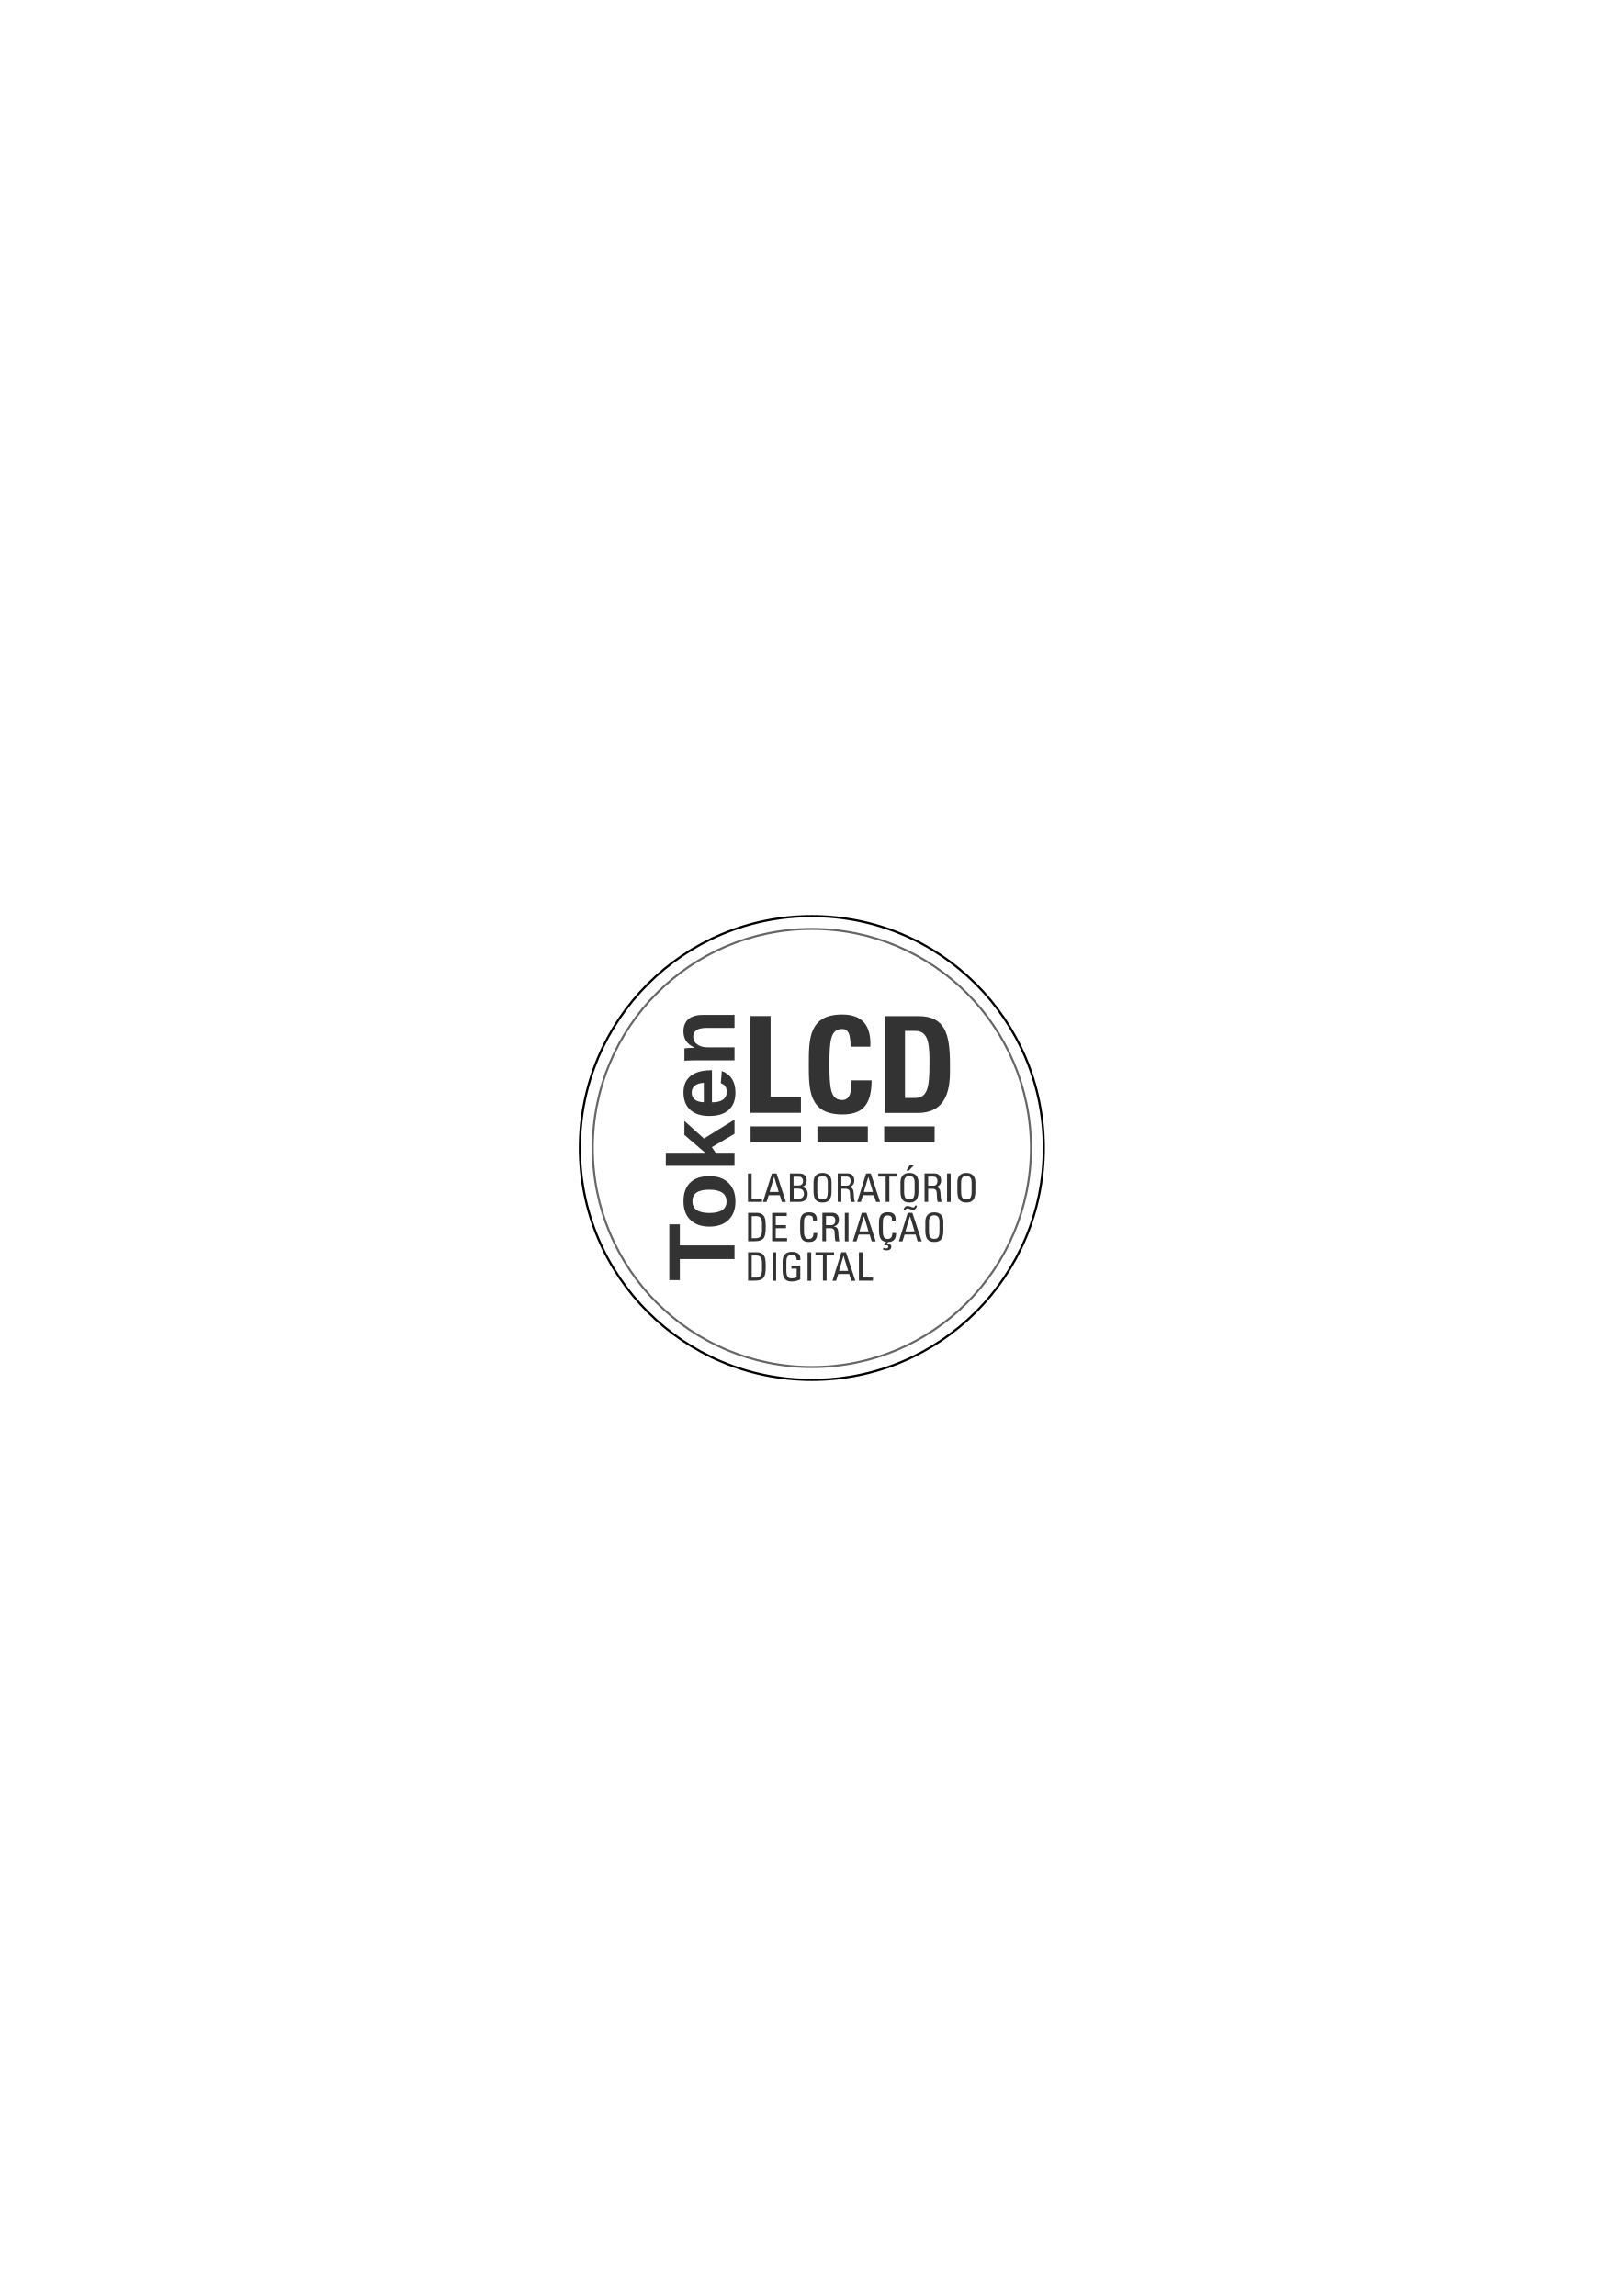
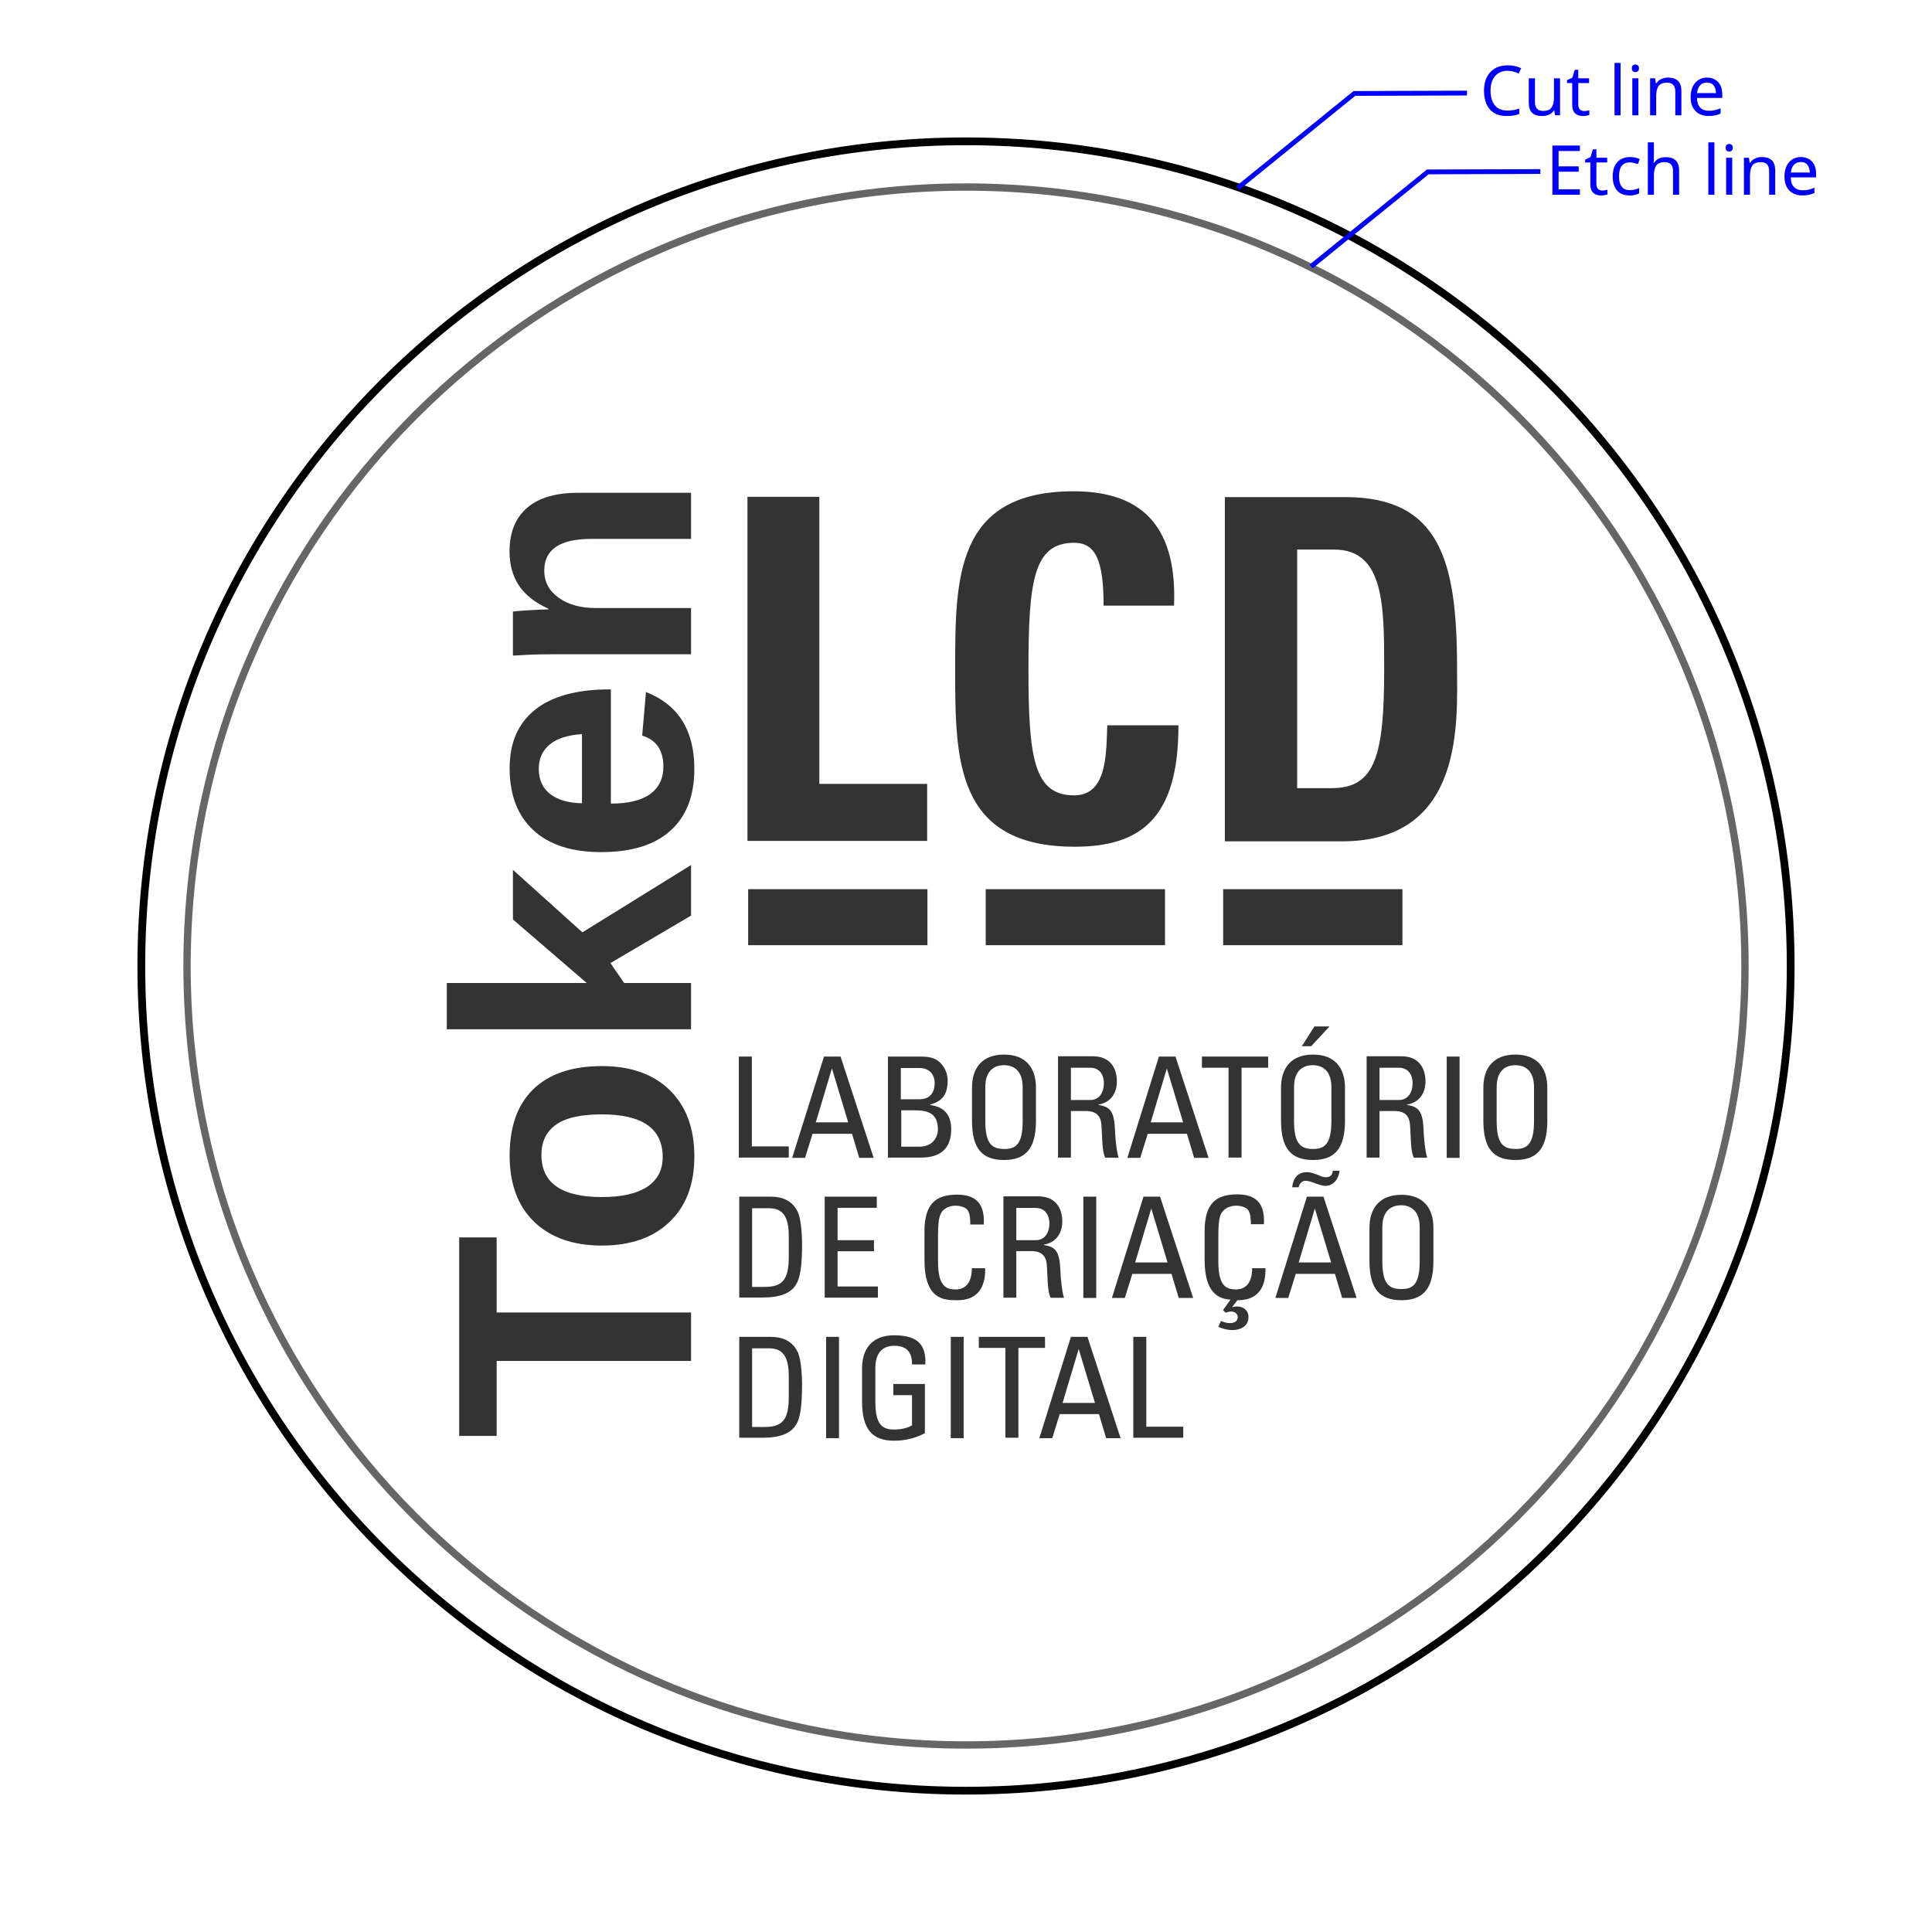
- <svg xmlns="http://www.w3.org/2000/svg" version="1.1" id="Layer_1" x="0px" y="0px" viewBox="0 0 744.094 1052.362" enable-background="new 0 0 612 792" xml:space="preserve" width="210mm" height="297mm">
+ <svg xmlns="http://www.w3.org/2000/svg" version="1.1" id="Layer_1" x="0px" y="0px" viewBox="0 0 249.031 249.031" enable-background="new 0 0 612 792" xml:space="preserve" width="70.282mm" height="70.282mm">
  <defs id="defs3405" />
-   <g id="g3515" transform="translate(186.8112,382.6431)">
-     <circle r="106.299" cy="143.538" cx="185.236" id="path3430" style="fill:none;fill-opacity:0.287;stroke:#000000" />
-     <circle style="fill:none;fill-opacity:0.287;stroke:#666666;stroke-width:0.945" id="circle3467" cx="185.236" cy="143.538" r="100.407" />
+   <g id="layer1" style="display:inline">
+     <g id="g3515" transform="translate(-60.72031,-19.02232)">
+       <circle r="106.299" cy="143.538" cx="185.236" id="path3430" style="fill:none;fill-opacity:0.287;stroke:#000000" />
+       <circle style="fill:none;fill-opacity:0.287;stroke:#666666;stroke-width:0.945" id="circle3467" cx="185.236" cy="143.538" r="100.407" />
+     </g>
+     <g id="g3477" style="fill:#333333" transform="matrix(0.939406,0,0,0.939406,239.5333,18.04633)">
+       <g style="fill:#333333" transform="matrix(0.1941458,0,0,0.1941458,-157.549,-14.09299)" id="g3432">
+         <polygon points="26.4,64.4 77.2,64.4 77.2,267.3 153.4,267.3 153.4,307.6 26.4,307.6 " id="polygon3337" style="fill:#333333" transform="translate(0,260.3622)" />
+         <path d="m 173.2,446.562 c 0,-64.2 0,-125.7 83.8,-125.7 51.8,0 72.9,28.7 70.9,80.8 l -49.8,0 c 0,-32.2 -5.8,-44.4 -20.8,-44.4 -28.7,0 -32.3,26.9 -32.3,89.4 0,62.5 3.8,89.1 32.3,89.1 23.6,0 22.6,-30.2 23.4,-49.5 l 50.3,0 c 0,65 -25.9,85.8 -73.4,85.8 -84.4,0 -84.4,-62 -84.4,-125.5" id="path3339" style="fill:#333333" />
+         <path d="m 414.7,530.662 24.6,0 c 31,0 37.1,-23.4 37.1,-84.3 0,-44.7 0,-84.3 -35.3,-84.3 l -26.2,0 0,168.6 -0.2,0 z m -50.8,-205.7 84.8,0 c 66.8,0 79.2,44.4 79.2,120.4 0,37.3 5.8,122.9 -81.3,122.9 l -82.8,0 0,-243.3 z" id="path3341" style="fill:#333333" />
+         <rect x="26.9" y="602.062" width="126.7" height="39.6" id="rect3343" style="fill:#333333" />
+         <rect x="362.6" y="602.062" width="126.7" height="39.6" id="rect3345" style="fill:#333333" />
+         <rect x="194.8" y="602.062" width="126.7" height="39.6" id="rect3347" style="fill:#333333" />
+         <polygon points="20.3,531.6 20.3,460 29.5,460 29.5,523.5 55.6,523.5 55.6,531.4 20.3,531.4 " id="polygon3349" style="fill:#333333" transform="translate(0,260.3622)" />
+         <path d="m 86.1,728.762 0,0 -11.4,38.1 22.9,0 -11.5,-38.1 z m -5.6,-8.4 11.7,0 23.4,71.6 -10.2,0 -5.1,-17 -27.9,0 -5.3,17 -9.1,0 22.5,-71.6 z" id="path3351" style="fill:#333333" />
+         <path d="m 134.8,784.062 13,0 c 9.7,0 13.2,-6.9 13.2,-12.2 0,-11.4 -7.1,-13.5 -16.3,-13.5 l -9.6,0 0,25.6 -0.3,0 z m 0,-33.5 13.2,0 c 7.1,0 10.7,-4.6 10.7,-11.4 0,-5.8 -3.3,-10.7 -10.9,-10.7 l -13,0 0,22.1 z m -9.1,41.4 0,-71.6 23.4,0 c 9.9,0 13.2,3.3 16,7.4 2.5,3.8 2.8,8.1 2.8,9.4 0,8.9 -3,14.7 -12.2,17 l 0,0.5 c 10.2,1.3 14.7,7.4 14.7,17 0,18.3 -13.5,20.1 -21.6,20.1 l -23.1,0 0,0.2 z" id="path3353" style="fill:#333333" />
+         <path d="m 220.9,766.062 0,-24.1 c 0,-15 -10.4,-15.5 -13.2,-15.5 -2.8,0 -13.2,0.5 -13.2,15.5 l 0,24.1 c 0,15.7 4.6,19.6 13.2,19.6 8.7,0.2 13.2,-3.9 13.2,-19.6 m -35.8,-0.3 0,-23.4 c 0,-14.2 7.4,-23.4 22.6,-23.4 15.2,0 22.6,9.1 22.6,23.4 l 0,23.4 c 0,19.8 -7.4,27.7 -22.6,27.7 -15.2,0 -22.6,-7.8 -22.6,-27.7" id="path3355" style="fill:#333333" />
+         <path d="m 255,751.062 13.7,0 c 6.6,0 9.6,-5.6 9.6,-11.9 0,-5.1 -2.5,-10.9 -9.6,-10.9 l -13.7,0 0,22.8 z m 0,7.9 0,32.8 -9.1,0 0,-71.6 24.6,0 c 12.7,0 17,8.9 17,17.8 0,8.4 -4.6,15 -13,16.3 l 0,0.3 c 8.1,1.3 11.2,4.1 11.7,18.5 0,3 1,14.2 2.5,18.8 l -9.4,0 c -2.5,-4.8 -2,-14.2 -2.8,-23.9 -0.8,-8.6 -7.6,-9.1 -10.9,-9.1 l -10.6,0 0,0.1 z" id="path3357" style="fill:#333333" />
+         <path d="m 322.8,728.762 0,0 -11.4,38.1 22.9,0 -11.5,-38.1 z m -5.6,-8.4 11.7,0 23.4,71.6 -10.2,0 -5.1,-17 -27.7,0 -5.3,17 -9.1,0 22.3,-71.6 z" id="path3359" style="fill:#333333" />
+         <polygon points="394.4,467.9 375.6,467.9 375.6,531.4 366.4,531.4 366.4,467.9 347.6,467.9 347.6,460 394.4,460 " id="polygon3361" style="fill:#333333" transform="translate(0,260.3622)" />
+         <path d="m 437.8,699.062 -13,14 -6.6,0 8.9,-14 10.7,0 z m 1.3,67 0,-24.1 c 0,-15 -10.4,-15.5 -13.2,-15.5 -2.8,0 -13.2,0.5 -13.2,15.5 l 0,24.1 c 0,15.7 4.6,19.6 13.2,19.6 8.6,0.2 13.2,-3.9 13.2,-19.6 m -35.6,-0.3 0,-23.4 c 0,-14.2 7.4,-23.4 22.6,-23.4 15.2,0 22.6,9.1 22.6,23.4 l 0,23.4 c 0,19.8 -7.4,27.7 -22.6,27.7 -15.2,0 -22.6,-7.8 -22.6,-27.7" id="path3363" style="fill:#333333" />
+         <path d="m 473.1,751.062 13.7,0 c 6.6,0 9.7,-5.6 9.7,-11.9 0,-5.1 -2.5,-10.9 -9.7,-10.9 l -13.7,0 0,22.8 z m 0,7.9 0,32.8 -9.1,0 0,-71.6 24.6,0 c 12.7,0 17,8.9 17,17.8 0,8.4 -4.6,15 -13,16.3 l 0,0.3 c 8.1,1.3 11.2,4.1 11.7,18.5 0,3 1,14.2 2.5,18.8 l -9.4,0 c -2.5,-4.8 -2,-14.2 -2.8,-23.9 -0.8,-8.6 -7.6,-9.1 -10.7,-9.1 l -10.9,0 0,0.1 z" id="path3365" style="fill:#333333" />
+         <rect x="520.6" y="720.362" width="9.1" height="71.6" id="rect3367" style="fill:#333333" />
+         <path d="m 582.3,766.062 0,-24.1 c 0,-15 -10.4,-15.5 -13.2,-15.5 -2.8,0 -13.2,0.5 -13.2,15.5 l 0,24.1 c 0,15.7 4.6,19.6 13.2,19.6 8.6,0.2 13.2,-3.9 13.2,-19.6 m -35.8,-0.3 0,-23.4 c 0,-14.2 7.4,-23.4 22.6,-23.4 15.2,0 22.6,9.1 22.6,23.4 l 0,23.4 c 0,19.8 -7.4,27.7 -22.6,27.7 -15.3,0 -22.6,-7.8 -22.6,-27.7" id="path3369" style="fill:#333333" />
+         <path d="m 29.7,883.162 8.6,0 c 12.7,0 17.3,-4.8 17.3,-21.3 l 0,-14.5 c 0,-14.5 -4.6,-19.8 -14,-19.8 l -11.9,0 0,55.6 z m -9.1,-63.8 22.1,0 c 9.1,0 15.7,3.3 19.3,10.9 2.8,6.1 3,20.3 3,22.6 0,15.2 -1.3,24.1 -4.3,28.7 -3.8,6.1 -11.2,9.1 -23.6,9.1 l -16.5,0 0,-71.3 z" id="path3371" style="fill:#333333" />
+         <polygon points="118.6,622.5 118.6,630.4 81,630.4 81,630.6 81,559 117.8,559 117.8,566.9 90.1,566.9 90.1,589.8 115.8,589.8 115.8,597.6 90.1,597.6 90.1,622.5 " id="polygon3373" style="fill:#333333" transform="translate(0,260.3622)" />
+         <path d="m 183.9,839.162 c 0,-4.1 -0.3,-8.1 -2,-10.4 -1.8,-2.3 -6.1,-3 -8.1,-3 -7.6,0 -10.4,4.6 -10.7,5.6 -0.3,0.8 -2,2.5 -2,15 l 0,19 c 0,17.5 5.8,19.6 12.7,19.6 2.8,0 11.2,-1 11.2,-15 l 9.4,0 c 0.5,22.6 -15.5,22.6 -20.3,22.6 -8.9,0 -22.6,-0.5 -22.6,-28.4 l 0,-20.3 c 0,-20.3 8.9,-25.9 23.1,-25.9 14.2,0 19.6,7.4 18.8,21.1 l -9.4,0 0,0.1 z" id="path3375" style="fill:#333333" />
+         <path d="m 216.4,850.162 13.7,0 c 6.6,0 9.7,-5.6 9.7,-11.9 0,-5.1 -2.5,-10.9 -9.7,-10.9 l -13.7,0 0,22.8 z m 0,7.8 0,32.8 -9.1,0 0,-71.6 24.6,0 c 12.7,0 17,8.9 17,17.8 0,8.4 -4.6,15 -13,16.3 l 0,0.3 c 8.1,1.3 11.2,4.1 11.7,18.5 0,3 1,14.2 2.5,18.8 l -9.4,0 c -2.5,-4.8 -2,-14.2 -2.8,-23.9 -0.8,-8.6 -7.6,-9.1 -10.7,-9.1 l -10.9,0 0,0.1 z" id="path3377" style="fill:#333333" />
+         <rect x="263.8" y="819.362" width="9.1" height="71.6" id="rect3379" style="fill:#333333" />
+         <path d="m 311.8,827.762 0,0 -11.4,38.1 22.9,0 -11.5,-38.1 z m -5.5,-8.4 11.7,0 23.4,71.6 -10.2,0 -5.1,-17 -27.7,0 -5.3,17 -9.1,0 22.3,-71.6 z" id="path3381" style="fill:#333333" />
+         <path d="m 382.2,839.162 c 0,-4.1 -0.3,-8.1 -2,-10.4 -1.8,-2.3 -6.1,-3 -8.1,-3 -7.6,0 -10.4,4.6 -10.9,5.6 -0.3,0.8 -2,2.5 -2,15 l 0,19 c 0,17.5 5.8,19.6 12.7,19.6 2.8,0 11.2,-1 11.2,-15 l 9.4,0 c 0.5,22.1 -14.7,22.6 -19.8,22.6 l -3.6,4.6 0.3,0.3 c 0.8,-0.3 2,-0.5 3,-0.5 4.6,0 8.1,2.8 8.1,7.6 0,6.9 -6.3,9.1 -11.4,9.1 -3.6,0 -7.1,-1 -9.9,-2.3 l 1.8,-4.1 c 2.3,0.8 4.1,1.5 6.3,1.5 2.5,0 5.6,-1 5.6,-4.1 0,-2.8 -2.3,-4.1 -4.8,-4.1 -1.3,0 -2.5,0.5 -3.8,0.8 l -1.8,-1.8 5.3,-7.4 c -8.4,-0.5 -18.3,-4.6 -18.3,-28.2 l 0,-20.3 c 0,-20.3 8.9,-25.9 23.1,-25.9 14.2,0 19.6,7.4 18.8,21.1 l -9.1,0 0,0.3 z" id="path3383" style="fill:#333333" />
+         <path d="m 427.4,827.762 0,0 -11.4,38.1 22.9,0 -11.5,-38.1 z m 17.5,-26.9 c -0.3,2.8 -1.3,5.6 -3,7.6 -1.8,2 -4.1,3.3 -7.1,3.3 -2.3,0 -4.6,-1 -7.1,-1.8 -2.5,-1 -4.8,-1.8 -7.1,-1.8 -2.3,0 -4.3,2.3 -4.6,4.6 l -4.6,0 c 0.5,-6.1 3.8,-10.7 10.4,-10.7 2.8,0 5.1,1 7.4,1.8 2.3,1 4.3,1.8 5.8,1.8 3,0 4.8,-1.3 5.1,-4.6 l 4.8,0 0,-0.2 z m -23.1,18.5 11.7,0 23.4,71.6 -10.2,0 -5.1,-17 -27.7,0 -5.3,17 -9.1,0 22.3,-71.6 z" id="path3385" style="fill:#333333" />
+         <path d="m 501.5,865.062 0,-24.1 c 0,-15 -10.4,-15.5 -13.2,-15.5 -2.8,0 -13.2,0.5 -13.2,15.5 l 0,24.1 c 0,15.7 4.6,19.6 13.2,19.6 8.7,0.2 13.2,-3.8 13.2,-19.6 m -35.5,-0.2 0,-23.4 c 0,-14.2 7.4,-23.4 22.6,-23.4 15.2,0 22.6,9.1 22.6,23.4 l 0,23.4 c 0,19.8 -7.4,27.7 -22.6,27.7 -15.3,0 -22.6,-7.9 -22.6,-27.7" id="path3387" style="fill:#333333" />
+         <path d="m 29.7,982.162 8.6,0 c 12.7,0 17.3,-4.8 17.3,-21.3 l 0,-14.5 c 0,-14.5 -4.6,-19.8 -14,-19.8 l -11.9,0 0,55.6 z m -9.1,-63.7 22.1,0 c 9.1,0 15.7,3.3 19.3,10.9 2.8,6.1 3,20.3 3,22.6 0,15.2 -1.3,24.1 -4.3,28.7 -3.8,6.1 -11.2,9.1 -23.6,9.1 l -16.5,0 0,-71.3 z" id="path3389" style="fill:#333333" />
+         <rect x="82" y="918.462" width="9.1" height="71.6" id="rect3391" style="fill:#333333" />
+         <path d="m 142.7,937.762 c 0,-8.4 -3.6,-13 -12.7,-13 -2.8,0 -13.2,0.5 -13.2,15.5 l 0,24.1 c 0,15.7 4.6,19.6 13.2,19.6 6.6,0 10.9,-1.8 12.7,-3 l 0,-21.3 -13.2,0 0,-7.9 22.3,0 0,34.8 c -5.8,3 -12.7,5.3 -21.8,5.3 -15.2,0 -22.6,-7.9 -22.6,-27.7 l 0,-23.4 c 0,-14.2 7.4,-23.4 22.6,-23.4 15.5,0 22.9,5.6 22.1,20.6 l -9.4,0 0,-0.2 z" id="path3393" style="fill:#333333" />
+         <rect x="170.1" y="918.462" width="9.1" height="71.6" id="rect3395" style="fill:#333333" />
+         <polygon points="236.7,665.9 217.9,665.9 217.9,729.4 208.7,729.4 208.7,665.9 189.9,665.9 189.9,658.1 236.7,658.1 " id="polygon3397" style="fill:#333333" transform="translate(0,260.3622)" />
+         <path d="m 260.5,927.062 0,0 -11.4,38.1 22.9,0 -11.5,-38.1 z m -5.5,-8.6 11.7,0 23.4,71.6 -10.2,0 -5.1,-17 -27.7,0 -5.3,17 -9.1,0 22.3,-71.6 z" id="path3399" style="fill:#333333" />
+         <polygon points="299.1,729.7 299.1,658.1 308.3,658.1 308.3,721.6 334.4,721.6 334.4,729.4 299.1,729.4 " id="polygon3401" style="fill:#333333" transform="translate(0,260.3622)" />
+       </g>
+       <text transform="matrix(0,-1,1,0,0,0)" id="text3469" y="-160.166" x="-178.329" style="font-style:normal;font-variant:normal;font-weight:bold;font-stretch:normal;font-size:46.257px;line-height:125%;font-family:'Liberation Sans';-inkscape-font-specification:'Liberation Sans, Bold';text-align:start;letter-spacing:0px;word-spacing:0px;writing-mode:lr-tb;text-anchor:start;fill:#333333;fill-opacity:1;stroke:none;stroke-width:1px;stroke-linecap:butt;stroke-linejoin:miter;stroke-opacity:1" xml:space="preserve">
+         <tspan y="-160.166" x="-178.329" id="tspan3471">Token</tspan>
+       </text>
+     </g>
  </g>
-   <g id="g3477" style="fill:#333333" transform="matrix(0.939406,0,0,0.939406,487.0648,419.7117)">
-     <g style="fill:#333333" transform="matrix(0.1941458,0,0,0.1941458,-157.549,-14.09299)" id="g3432">
-       <polygon points="77.2,64.4 77.2,267.3 153.4,267.3 153.4,307.6 26.4,307.6 26.4,64.4 " id="polygon3337" style="fill:#333333" transform="translate(0,260.3622)" />
-       <path d="m 173.2,446.562 c 0,-64.2 0,-125.7 83.8,-125.7 51.8,0 72.9,28.7 70.9,80.8 l -49.8,0 c 0,-32.2 -5.8,-44.4 -20.8,-44.4 -28.7,0 -32.3,26.9 -32.3,89.4 0,62.5 3.8,89.1 32.3,89.1 23.6,0 22.6,-30.2 23.4,-49.5 l 50.3,0 c 0,65 -25.9,85.8 -73.4,85.8 -84.4,0 -84.4,-62 -84.4,-125.5" id="path3339" style="fill:#333333" />
-       <path d="m 414.7,530.662 24.6,0 c 31,0 37.1,-23.4 37.1,-84.3 0,-44.7 0,-84.3 -35.3,-84.3 l -26.2,0 0,168.6 -0.2,0 z m -50.8,-205.7 84.8,0 c 66.8,0 79.2,44.4 79.2,120.4 0,37.3 5.8,122.9 -81.3,122.9 l -82.8,0 0,-243.3 z" id="path3341" style="fill:#333333" />
-       <rect x="26.9" y="602.062" width="126.7" height="39.6" id="rect3343" style="fill:#333333" />
-       <rect x="362.6" y="602.062" width="126.7" height="39.6" id="rect3345" style="fill:#333333" />
-       <rect x="194.8" y="602.062" width="126.7" height="39.6" id="rect3347" style="fill:#333333" />
-       <polygon points="20.3,531.6 20.3,460 29.5,460 29.5,523.5 55.6,523.5 55.6,531.4 20.3,531.4 " id="polygon3349" style="fill:#333333" transform="translate(0,260.3622)" />
-       <path d="m 86.1,728.762 0,0 -11.4,38.1 22.9,0 -11.5,-38.1 z m -5.6,-8.4 11.7,0 23.4,71.6 -10.2,0 -5.1,-17 -27.9,0 -5.3,17 -9.1,0 22.5,-71.6 z" id="path3351" style="fill:#333333" />
-       <path d="m 134.8,784.062 13,0 c 9.7,0 13.2,-6.9 13.2,-12.2 0,-11.4 -7.1,-13.5 -16.3,-13.5 l -9.6,0 0,25.6 -0.3,0 z m 0,-33.5 13.2,0 c 7.1,0 10.7,-4.6 10.7,-11.4 0,-5.8 -3.3,-10.7 -10.9,-10.7 l -13,0 0,22.1 z m -9.1,41.4 0,-71.6 23.4,0 c 9.9,0 13.2,3.3 16,7.4 2.5,3.8 2.8,8.1 2.8,9.4 0,8.9 -3,14.7 -12.2,17 l 0,0.5 c 10.2,1.3 14.7,7.4 14.7,17 0,18.3 -13.5,20.1 -21.6,20.1 l -23.1,0 0,0.2 z" id="path3353" style="fill:#333333" />
-       <path d="m 220.9,766.062 0,-24.1 c 0,-15 -10.4,-15.5 -13.2,-15.5 -2.8,0 -13.2,0.5 -13.2,15.5 l 0,24.1 c 0,15.7 4.6,19.6 13.2,19.6 8.7,0.2 13.2,-3.9 13.2,-19.6 m -35.8,-0.3 0,-23.4 c 0,-14.2 7.4,-23.4 22.6,-23.4 15.2,0 22.6,9.1 22.6,23.4 l 0,23.4 c 0,19.8 -7.4,27.7 -22.6,27.7 -15.2,0 -22.6,-7.8 -22.6,-27.7" id="path3355" style="fill:#333333" />
-       <path d="m 255,751.062 13.7,0 c 6.6,0 9.6,-5.6 9.6,-11.9 0,-5.1 -2.5,-10.9 -9.6,-10.9 l -13.7,0 0,22.8 z m 0,7.9 0,32.8 -9.1,0 0,-71.6 24.6,0 c 12.7,0 17,8.9 17,17.8 0,8.4 -4.6,15 -13,16.3 l 0,0.3 c 8.1,1.3 11.2,4.1 11.7,18.5 0,3 1,14.2 2.5,18.8 l -9.4,0 c -2.5,-4.8 -2,-14.2 -2.8,-23.9 -0.8,-8.6 -7.6,-9.1 -10.9,-9.1 l -10.6,0 0,0.1 z" id="path3357" style="fill:#333333" />
-       <path d="m 322.8,728.762 0,0 -11.4,38.1 22.9,0 -11.5,-38.1 z m -5.6,-8.4 11.7,0 23.4,71.6 -10.2,0 -5.1,-17 -27.7,0 -5.3,17 -9.1,0 22.3,-71.6 z" id="path3359" style="fill:#333333" />
-       <polygon points="347.6,467.9 347.6,460 394.4,460 394.4,467.9 375.6,467.9 375.6,531.4 366.4,531.4 366.4,467.9 " id="polygon3361" style="fill:#333333" transform="translate(0,260.3622)" />
-       <path d="m 437.8,699.062 -13,14 -6.6,0 8.9,-14 10.7,0 z m 1.3,67 0,-24.1 c 0,-15 -10.4,-15.5 -13.2,-15.5 -2.8,0 -13.2,0.5 -13.2,15.5 l 0,24.1 c 0,15.7 4.6,19.6 13.2,19.6 8.6,0.2 13.2,-3.9 13.2,-19.6 m -35.6,-0.3 0,-23.4 c 0,-14.2 7.4,-23.4 22.6,-23.4 15.2,0 22.6,9.1 22.6,23.4 l 0,23.4 c 0,19.8 -7.4,27.7 -22.6,27.7 -15.2,0 -22.6,-7.8 -22.6,-27.7" id="path3363" style="fill:#333333" />
-       <path d="m 473.1,751.062 13.7,0 c 6.6,0 9.7,-5.6 9.7,-11.9 0,-5.1 -2.5,-10.9 -9.7,-10.9 l -13.7,0 0,22.8 z m 0,7.9 0,32.8 -9.1,0 0,-71.6 24.6,0 c 12.7,0 17,8.9 17,17.8 0,8.4 -4.6,15 -13,16.3 l 0,0.3 c 8.1,1.3 11.2,4.1 11.7,18.5 0,3 1,14.2 2.5,18.8 l -9.4,0 c -2.5,-4.8 -2,-14.2 -2.8,-23.9 -0.8,-8.6 -7.6,-9.1 -10.7,-9.1 l -10.9,0 0,0.1 z" id="path3365" style="fill:#333333" />
-       <rect x="520.6" y="720.362" width="9.1" height="71.6" id="rect3367" style="fill:#333333" />
-       <path d="m 582.3,766.062 0,-24.1 c 0,-15 -10.4,-15.5 -13.2,-15.5 -2.8,0 -13.2,0.5 -13.2,15.5 l 0,24.1 c 0,15.7 4.6,19.6 13.2,19.6 8.6,0.2 13.2,-3.9 13.2,-19.6 m -35.8,-0.3 0,-23.4 c 0,-14.2 7.4,-23.4 22.6,-23.4 15.2,0 22.6,9.1 22.6,23.4 l 0,23.4 c 0,19.8 -7.4,27.7 -22.6,27.7 -15.3,0 -22.6,-7.8 -22.6,-27.7" id="path3369" style="fill:#333333" />
-       <path d="m 29.7,883.162 8.6,0 c 12.7,0 17.3,-4.8 17.3,-21.3 l 0,-14.5 c 0,-14.5 -4.6,-19.8 -14,-19.8 l -11.9,0 0,55.6 z m -9.1,-63.8 22.1,0 c 9.1,0 15.7,3.3 19.3,10.9 2.8,6.1 3,20.3 3,22.6 0,15.2 -1.3,24.1 -4.3,28.7 -3.8,6.1 -11.2,9.1 -23.6,9.1 l -16.5,0 0,-71.3 z" id="path3371" style="fill:#333333" />
-       <polygon points="81,559 117.8,559 117.8,566.9 90.1,566.9 90.1,589.8 115.8,589.8 115.8,597.6 90.1,597.6 90.1,622.5 118.6,622.5 118.6,630.4 81,630.4 81,630.6 " id="polygon3373" style="fill:#333333" transform="translate(0,260.3622)" />
-       <path d="m 183.9,839.162 c 0,-4.1 -0.3,-8.1 -2,-10.4 -1.8,-2.3 -6.1,-3 -8.1,-3 -7.6,0 -10.4,4.6 -10.7,5.6 -0.3,0.8 -2,2.5 -2,15 l 0,19 c 0,17.5 5.8,19.6 12.7,19.6 2.8,0 11.2,-1 11.2,-15 l 9.4,0 c 0.5,22.6 -15.5,22.6 -20.3,22.6 -8.9,0 -22.6,-0.5 -22.6,-28.4 l 0,-20.3 c 0,-20.3 8.9,-25.9 23.1,-25.9 14.2,0 19.6,7.4 18.8,21.1 l -9.4,0 0,0.1 z" id="path3375" style="fill:#333333" />
-       <path d="m 216.4,850.162 13.7,0 c 6.6,0 9.7,-5.6 9.7,-11.9 0,-5.1 -2.5,-10.9 -9.7,-10.9 l -13.7,0 0,22.8 z m 0,7.8 0,32.8 -9.1,0 0,-71.6 24.6,0 c 12.7,0 17,8.9 17,17.8 0,8.4 -4.6,15 -13,16.3 l 0,0.3 c 8.1,1.3 11.2,4.1 11.7,18.5 0,3 1,14.2 2.5,18.8 l -9.4,0 c -2.5,-4.8 -2,-14.2 -2.8,-23.9 -0.8,-8.6 -7.6,-9.1 -10.7,-9.1 l -10.9,0 0,0.1 z" id="path3377" style="fill:#333333" />
-       <rect x="263.8" y="819.362" width="9.1" height="71.6" id="rect3379" style="fill:#333333" />
-       <path d="m 311.8,827.762 0,0 -11.4,38.1 22.9,0 -11.5,-38.1 z m -5.5,-8.4 11.7,0 23.4,71.6 -10.2,0 -5.1,-17 -27.7,0 -5.3,17 -9.1,0 22.3,-71.6 z" id="path3381" style="fill:#333333" />
-       <path d="m 382.2,839.162 c 0,-4.1 -0.3,-8.1 -2,-10.4 -1.8,-2.3 -6.1,-3 -8.1,-3 -7.6,0 -10.4,4.6 -10.9,5.6 -0.3,0.8 -2,2.5 -2,15 l 0,19 c 0,17.5 5.8,19.6 12.7,19.6 2.8,0 11.2,-1 11.2,-15 l 9.4,0 c 0.5,22.1 -14.7,22.6 -19.8,22.6 l -3.6,4.6 0.3,0.3 c 0.8,-0.3 2,-0.5 3,-0.5 4.6,0 8.1,2.8 8.1,7.6 0,6.9 -6.3,9.1 -11.4,9.1 -3.6,0 -7.1,-1 -9.9,-2.3 l 1.8,-4.1 c 2.3,0.8 4.1,1.5 6.3,1.5 2.5,0 5.6,-1 5.6,-4.1 0,-2.8 -2.3,-4.1 -4.8,-4.1 -1.3,0 -2.5,0.5 -3.8,0.8 l -1.8,-1.8 5.3,-7.4 c -8.4,-0.5 -18.3,-4.6 -18.3,-28.2 l 0,-20.3 c 0,-20.3 8.9,-25.9 23.1,-25.9 14.2,0 19.6,7.4 18.8,21.1 l -9.1,0 0,0.3 z" id="path3383" style="fill:#333333" />
-       <path d="m 427.4,827.762 0,0 -11.4,38.1 22.9,0 -11.5,-38.1 z m 17.5,-26.9 c -0.3,2.8 -1.3,5.6 -3,7.6 -1.8,2 -4.1,3.3 -7.1,3.3 -2.3,0 -4.6,-1 -7.1,-1.8 -2.5,-1 -4.8,-1.8 -7.1,-1.8 -2.3,0 -4.3,2.3 -4.6,4.6 l -4.6,0 c 0.5,-6.1 3.8,-10.7 10.4,-10.7 2.8,0 5.1,1 7.4,1.8 2.3,1 4.3,1.8 5.8,1.8 3,0 4.8,-1.3 5.1,-4.6 l 4.8,0 0,-0.2 z m -23.1,18.5 11.7,0 23.4,71.6 -10.2,0 -5.1,-17 -27.7,0 -5.3,17 -9.1,0 22.3,-71.6 z" id="path3385" style="fill:#333333" />
-       <path d="m 501.5,865.062 0,-24.1 c 0,-15 -10.4,-15.5 -13.2,-15.5 -2.8,0 -13.2,0.5 -13.2,15.5 l 0,24.1 c 0,15.7 4.6,19.6 13.2,19.6 8.7,0.2 13.2,-3.8 13.2,-19.6 m -35.5,-0.2 0,-23.4 c 0,-14.2 7.4,-23.4 22.6,-23.4 15.2,0 22.6,9.1 22.6,23.4 l 0,23.4 c 0,19.8 -7.4,27.7 -22.6,27.7 -15.3,0 -22.6,-7.9 -22.6,-27.7" id="path3387" style="fill:#333333" />
-       <path d="m 29.7,982.162 8.6,0 c 12.7,0 17.3,-4.8 17.3,-21.3 l 0,-14.5 c 0,-14.5 -4.6,-19.8 -14,-19.8 l -11.9,0 0,55.6 z m -9.1,-63.7 22.1,0 c 9.1,0 15.7,3.3 19.3,10.9 2.8,6.1 3,20.3 3,22.6 0,15.2 -1.3,24.1 -4.3,28.7 -3.8,6.1 -11.2,9.1 -23.6,9.1 l -16.5,0 0,-71.3 z" id="path3389" style="fill:#333333" />
-       <rect x="82" y="918.462" width="9.1" height="71.6" id="rect3391" style="fill:#333333" />
-       <path d="m 142.7,937.762 c 0,-8.4 -3.6,-13 -12.7,-13 -2.8,0 -13.2,0.5 -13.2,15.5 l 0,24.1 c 0,15.7 4.6,19.6 13.2,19.6 6.6,0 10.9,-1.8 12.7,-3 l 0,-21.3 -13.2,0 0,-7.9 22.3,0 0,34.8 c -5.8,3 -12.7,5.3 -21.8,5.3 -15.2,0 -22.6,-7.9 -22.6,-27.7 l 0,-23.4 c 0,-14.2 7.4,-23.4 22.6,-23.4 15.5,0 22.9,5.6 22.1,20.6 l -9.4,0 0,-0.2 z" id="path3393" style="fill:#333333" />
-       <rect x="170.1" y="918.462" width="9.1" height="71.6" id="rect3395" style="fill:#333333" />
-       <polygon points="189.9,665.9 189.9,658.1 236.7,658.1 236.7,665.9 217.9,665.9 217.9,729.4 208.7,729.4 208.7,665.9 " id="polygon3397" style="fill:#333333" transform="translate(0,260.3622)" />
-       <path d="m 260.5,927.062 0,0 -11.4,38.1 22.9,0 -11.5,-38.1 z m -5.5,-8.6 11.7,0 23.4,71.6 -10.2,0 -5.1,-17 -27.7,0 -5.3,17 -9.1,0 22.3,-71.6 z" id="path3399" style="fill:#333333" />
-       <polygon points="299.1,729.7 299.1,658.1 308.3,658.1 308.3,721.6 334.4,721.6 334.4,729.4 299.1,729.4 " id="polygon3401" style="fill:#333333" transform="translate(0,260.3622)" />
-     </g>
-     <text transform="matrix(0,-1,1,0,0,0)" id="text3469" y="-160.166" x="-178.329" style="font-style:normal;font-variant:normal;font-weight:bold;font-stretch:normal;font-size:46.257px;line-height:125%;font-family:'Liberation Sans';-inkscape-font-specification:'Liberation Sans, Bold';text-align:start;letter-spacing:0px;word-spacing:0px;writing-mode:lr-tb;text-anchor:start;fill:#333333;fill-opacity:1;stroke:none;stroke-width:1px;stroke-linecap:butt;stroke-linejoin:miter;stroke-opacity:1" xml:space="preserve">
-       <tspan y="-160.166" x="-178.329" id="tspan3471">Token</tspan>
+   <g id="layer2" style="display:inline">
+     <path style="fill:none;fill-rule:evenodd;stroke:#0000ff;stroke-width:0.618px;stroke-linecap:butt;stroke-linejoin:miter;stroke-opacity:1" d="m 159.536,24.239 15.041,-12.195 14.515,-0.047" id="path3515" />
+     <text xml:space="preserve" style="font-style:normal;font-weight:normal;font-size:8.885px;line-height:125%;font-family:sans-serif;letter-spacing:0px;word-spacing:0px;fill:#0000ff;fill-opacity:1;stroke:none;stroke-width:1px;stroke-linecap:butt;stroke-linejoin:miter;stroke-opacity:1" x="190.737" y="14.859" id="text3517">
+       <tspan id="tspan3519" x="190.737" y="14.859">Cut line</tspan>
    </text>
+     <text xml:space="preserve" style="font-style:normal;font-weight:normal;font-size:8.885px;line-height:125%;font-family:sans-serif;letter-spacing:0px;word-spacing:0px;fill:#0000ff;fill-opacity:1;stroke:none;stroke-width:1px;stroke-linecap:butt;stroke-linejoin:miter;stroke-opacity:1" x="199.242" y="25.101" id="text3521">
+       <tspan id="tspan3523" x="199.242" y="25.101">Etch line</tspan>
+     </text>
+     <path id="path3525" d="m 168.992,34.353 15.041,-12.195 14.515,-0.047" style="fill:none;fill-rule:evenodd;stroke:#0000ff;stroke-width:0.618px;stroke-linecap:butt;stroke-linejoin:miter;stroke-opacity:1" />
  </g>
</svg>
